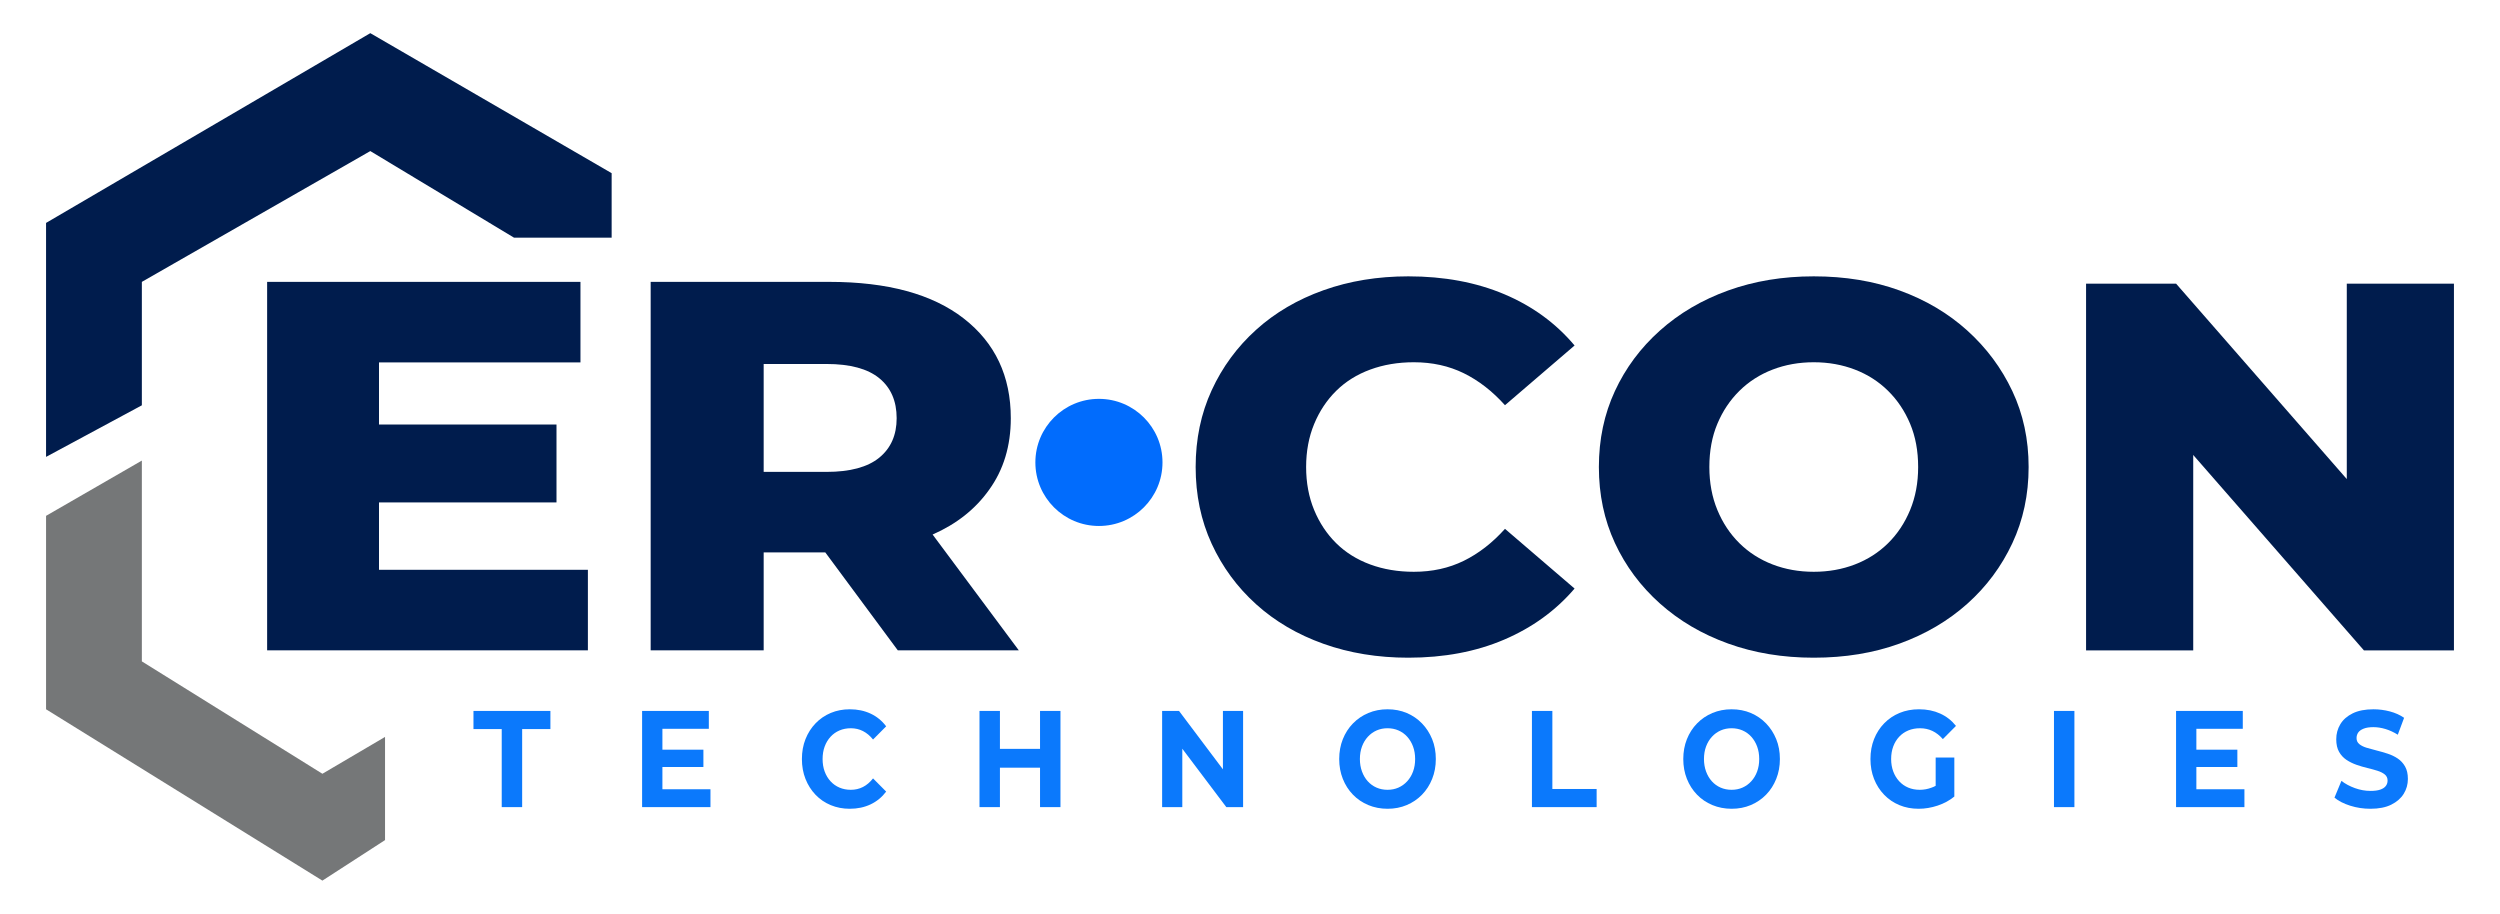
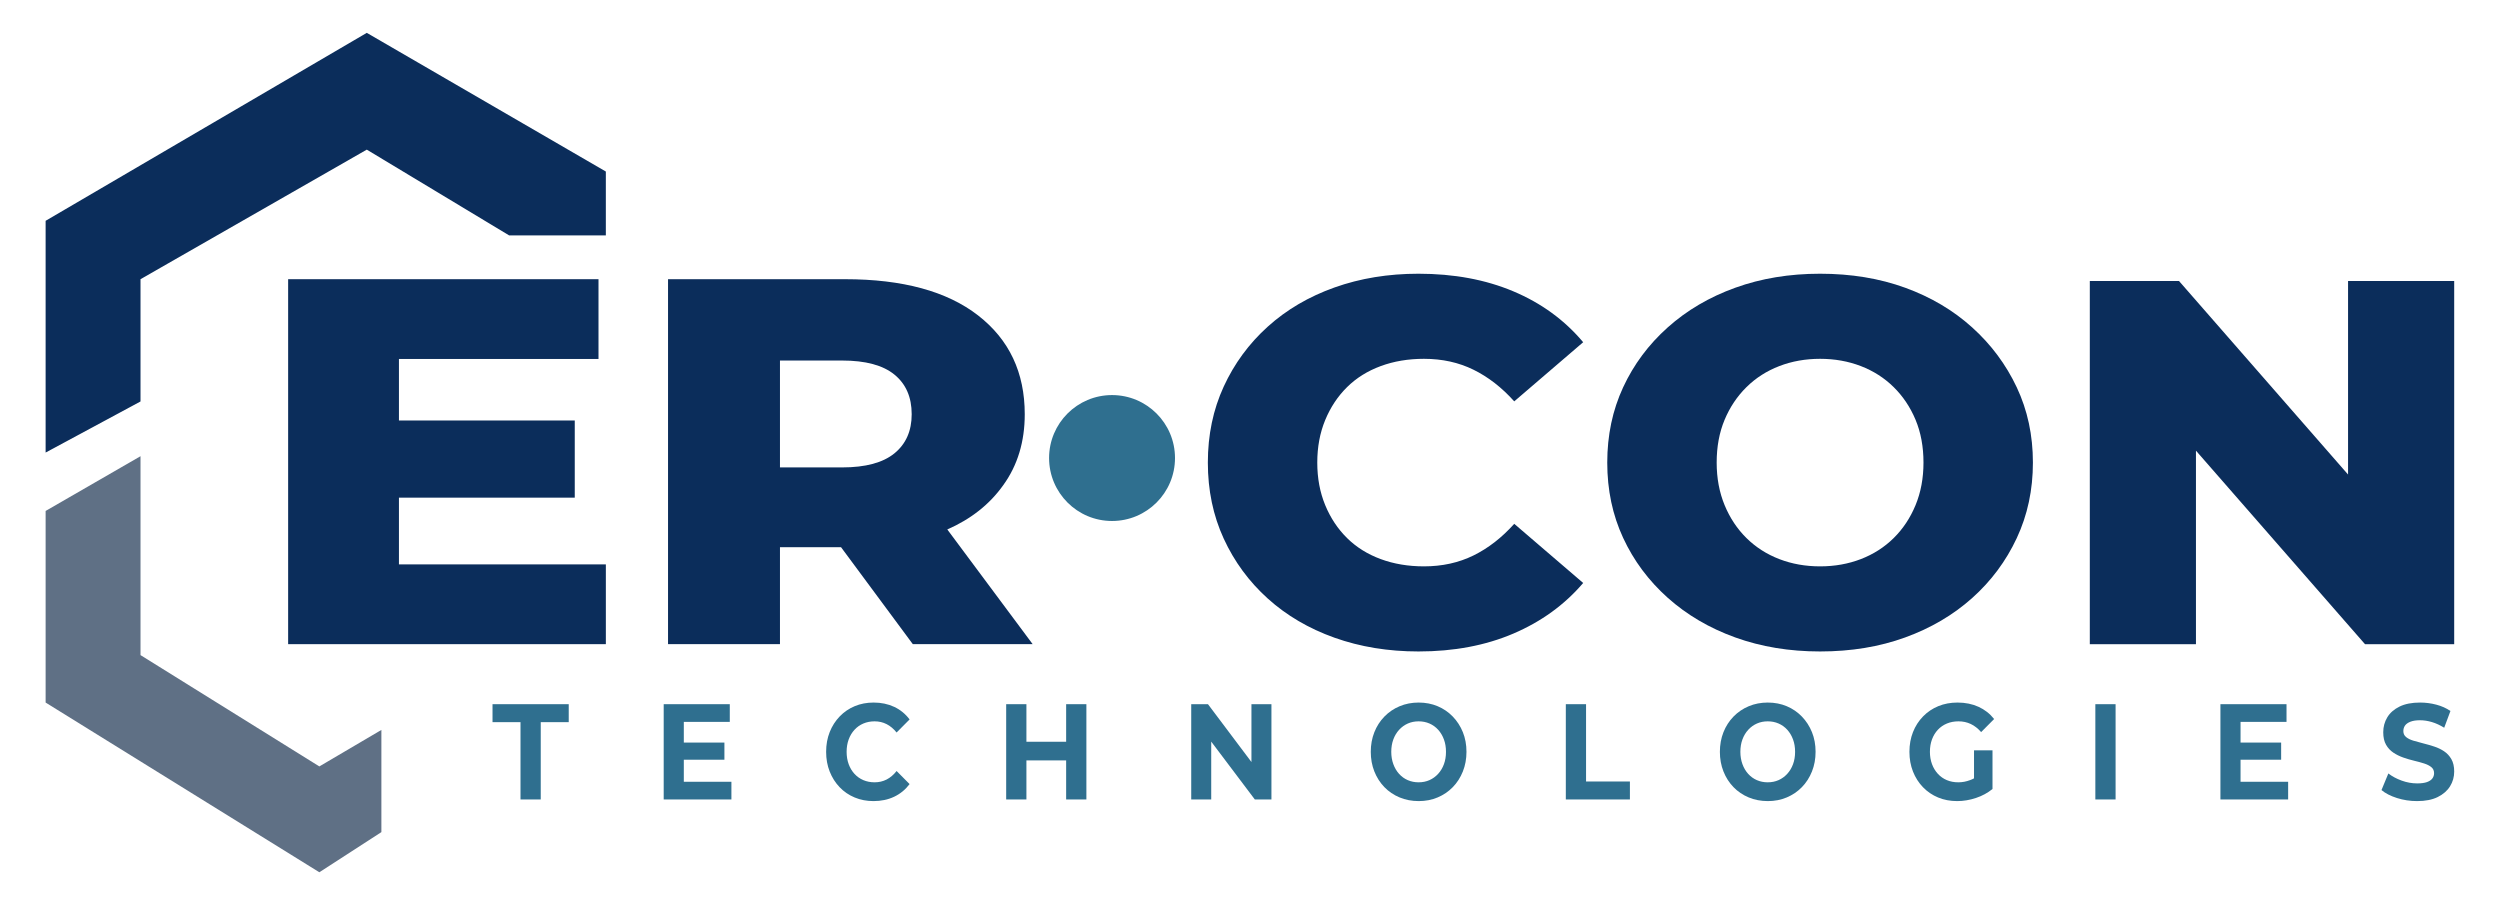
- <svg xmlns="http://www.w3.org/2000/svg" width="1357" height="496" viewBox="0 0 1357 496" version="1.1" role="img" aria-labelledby="title desc">
+ <svg xmlns="http://www.w3.org/2000/svg" width="1370" height="496" viewBox="0 0 1370 496" version="1.1" role="img" aria-labelledby="title desc">
  <g id="upper-geometry">
-     <path id="upper-geometry-path-1" d="M25,248 L25,121 L201,18 L332,94 L332,129 L279,129 L201,82 L77,153 L77,220 Z" fill="#001C4D" fill-rule="evenodd" />
+     <path id="upper-geometry-path-1" d="M25,248 L25,121 L201,18 L332,94 L332,129 L279,129 L201,82 L77,153 L77,220 Z" fill="#0B2D5B" fill-rule="evenodd" />
  </g>
  <g id="lower-geometry">
-     <path id="lower-geometry-path-1" d="M77,250 L25,280 L25,385 L175,478 L209,456 L209,400 L175,420 L77,359 Z" fill="#757778" fill-rule="evenodd" />
+     <path id="lower-geometry-path-1" d="M77,250 L25,280 L25,385 L175,478 L209,456 L209,400 L175,420 L77,359 Z" fill="#5F7085" fill-rule="evenodd" />
  </g>
  <g id="er">
-     <path id="er-path-1" d="M145.0 353.0V153.0H315.077V196.714H205.72V230.429H302.066V272.714H205.72V309.286H319.105V353.0Z" fill="#001C4D" fill-rule="evenodd" />
-     <path id="er-path-2" d="M353.182 353.0V153.0H450.148Q497.547 153.0 523.105 172.857Q548.663 192.714 548.663 227.0Q548.663 249.571 536.891 265.857Q525.738 281.571 506.221 290.143L553.0 353.0H487.323L447.979 299.857H414.522V353.0ZM414.522 256.143H448.599Q467.806 256.143 477.255 248.429Q486.704 240.714 486.704 227.0Q486.704 213.0 477.255 205.286Q467.806 197.571 448.599 197.571H414.522Z" fill="#001C4D" fill-rule="evenodd" />
+     <path id="er-path-1" d="M157.9,353 V153H327.977V196.714H218.62V230.429H314.966V272.714H218.62V309.286H332.005V353Z" fill="#0B2D5B" fill-rule="evenodd" />
+     <path id="er-path-2" d="M366.082,353 V153H463.048Q510.447,153 536.005,172.857 Q561.563,192.714 561.563,227 Q561.563,249.571 549.791,265.857 Q538.638,281.571 519.121,290.143 L565.9,353 H500.224L460.88,299.857 H427.422V353ZM427.422,256.143 H461.499Q480.706,256.143 490.155,248.429 Q499.604,240.714 499.604,227 Q499.604,213 490.155,205.286 Q480.706,197.571 461.499,197.571 H427.422Z" fill="#0B2D5B" fill-rule="evenodd" />
  </g>
  <g id="dot">
-     <path id="dot-path-1" d="M596.5,216.5 A34.5,34.5 0 1,1 596.5,285.5 A34.5,34.5 0 1,1 596.5,216.5 Z" fill="#016CFD" fill-rule="evenodd" />
+     <path id="dot-path-1" d="M609.4,216.5 A34.5,34.5 0 1,1 609.4,285.5 A34.5,34.5 0 1,1 609.4,216.5 Z" fill="#2F6F8F" fill-rule="evenodd" />
  </g>
  <g id="con">
-     <path id="con-path-1" d="M764.432 357.0Q739.547 357.0 718.409 349.465Q697.272 341.93 681.831 327.997Q666.39 314.065 657.695 295.156Q649.0 276.247 649.0 253.5Q649.0 230.753 657.695 211.844Q666.39 192.935 681.831 179.003Q697.272 165.07 718.409 157.535Q739.547 150.0 764.432 150.0Q793.515 150.0 816.452 159.668Q839.388 169.335 854.68 187.533L816.902 219.948Q806.708 208.574 794.565 202.603Q782.422 196.632 767.431 196.632Q754.538 196.632 743.745 200.613Q732.951 204.593 725.305 212.128Q717.66 219.663 713.312 230.184Q708.965 240.705 708.965 253.5Q708.965 266.295 713.312 276.816Q717.66 287.337 725.305 294.872Q732.951 302.407 743.745 306.387Q754.538 310.368 767.431 310.368Q782.422 310.368 794.565 304.397Q806.708 298.426 816.902 287.052L854.68 319.467Q839.388 337.38 816.452 347.19Q793.515 357.0 764.432 357.0Z" fill="#001C4D" fill-rule="evenodd" />
-     <path id="con-path-2" d="M984.504 357.0Q959.318 357.0 938.031 349.323Q916.743 341.646 901.002 327.571Q885.262 313.496 876.567 294.729Q867.872 275.963 867.872 253.5Q867.872 231.037 876.567 212.271Q885.262 193.504 901.002 179.429Q916.743 165.354 938.031 157.677Q959.318 150.0 984.504 150.0Q1009.989 150.0 1031.126 157.677Q1052.264 165.354 1067.855 179.429Q1083.446 193.504 1092.29 212.271Q1101.135 231.037 1101.135 253.5Q1101.135 275.963 1092.29 294.872Q1083.446 313.78 1067.855 327.713Q1052.264 341.646 1031.126 349.323Q1009.989 357.0 984.504 357.0ZM984.504 310.368Q996.496 310.368 1006.84 306.387Q1017.184 302.407 1024.83 294.872Q1032.475 287.337 1036.823 276.816Q1041.17 266.295 1041.17 253.5Q1041.17 240.42 1036.823 230.042Q1032.475 219.663 1024.83 212.128Q1017.184 204.593 1006.84 200.613Q996.496 196.632 984.504 196.632Q972.511 196.632 962.167 200.613Q951.823 204.593 944.177 212.128Q936.532 219.663 932.184 230.042Q927.837 240.42 927.837 253.5Q927.837 266.295 932.184 276.816Q936.532 287.337 944.177 294.872Q951.823 302.407 962.167 306.387Q972.511 310.368 984.504 310.368Z" fill="#001C4D" fill-rule="evenodd" />
-     <path id="con-path-3" d="M1132.317 353.019V153.981H1181.188L1273.834 260.04V153.981H1332.0V353.019H1283.129L1190.483 246.96V353.019Z" fill="#001C4D" fill-rule="evenodd" />
+     <path id="con-path-1" d="M777.332,357 Q752.447,357 731.309,349.465 Q710.172,341.93 694.731,327.997 Q679.29,314.065 670.595,295.156 Q661.9,276.247 661.9,253.5 Q661.9,230.753 670.595,211.844 Q679.29,192.935 694.731,179.003 Q710.172,165.07 731.309,157.535 Q752.447,150 777.332,150 Q806.415,150 829.352,159.668 Q852.288,169.335 867.58,187.533 L829.802,219.948 Q819.608,208.574 807.465,202.603 Q795.322,196.632 780.331,196.632 Q767.438,196.632 756.644,200.613 Q745.851,204.593 738.205,212.128 Q730.56,219.663 726.212,230.184 Q721.865,240.705 721.865,253.5 Q721.865,266.295 726.212,276.816 Q730.56,287.337 738.205,294.872 Q745.851,302.407 756.644,306.387 Q767.438,310.368 780.331,310.368 Q795.322,310.368 807.465,304.397 Q819.608,298.426 829.802,287.052 L867.58,319.467 Q852.288,337.38 829.352,347.19 Q806.415,357 777.332,357 Z" fill="#0B2D5B" fill-rule="evenodd" />
+     <path id="con-path-2" d="M997.404,357 Q972.218,357 950.931,349.323 Q929.643,341.646 913.902,327.571 Q898.162,313.496 889.467,294.729 Q880.772,275.963 880.772,253.5 Q880.772,231.037 889.467,212.271 Q898.162,193.504 913.902,179.429 Q929.643,165.354 950.931,157.677 Q972.218,150 997.404,150 Q1022.889,150 1044.026,157.677 Q1065.164,165.354 1080.755,179.429 Q1096.346,193.504 1105.19,212.271 Q1114.035,231.037 1114.035,253.5 Q1114.035,275.963 1105.19,294.872 Q1096.346,313.78 1080.755,327.713 Q1065.164,341.646 1044.026,349.323 Q1022.889,357 997.404,357 ZM997.404,310.368 Q1009.396,310.368 1019.74,306.387 Q1030.084,302.407 1037.73,294.872 Q1045.375,287.337 1049.723,276.816 Q1054.07,266.295 1054.07,253.5 Q1054.07,240.42 1049.723,230.042 Q1045.375,219.663 1037.73,212.128 Q1030.084,204.593 1019.74,200.613 Q1009.396,196.632 997.404,196.632 Q985.41,196.632 975.067,200.613 Q964.723,204.593 957.077,212.128 Q949.432,219.663 945.084,230.042 Q940.737,240.42 940.737,253.5 Q940.737,266.295 945.084,276.816 Q949.432,287.337 957.077,294.872 Q964.723,302.407 975.067,306.387 Q985.41,310.368 997.404,310.368 Z" fill="#0B2D5B" fill-rule="evenodd" />
+     <path id="con-path-3" d="M1145.217,353.019 V153.981H1194.088L1286.734,260.04 V153.981H1344.9V353.019H1296.029L1203.383,246.96 V353.019Z" fill="#0B2D5B" fill-rule="evenodd" />
  </g>
  <g id="technologies">
-     <path id="technologies-path-1" d="M272.335 438.105V395.74H257.0V385.895H298.762V395.74H283.426V438.105Z" fill="#0B79FC" fill-rule="evenodd" />
-     <path id="technologies-path-2" d="M348.534 438.105V385.895H384.75V395.591H359.556V406.928H381.806V416.326H359.556V428.409H385.64V438.105Z" fill="#0B79FC" fill-rule="evenodd" />
-     <path id="technologies-path-3" d="M461.222 439.0Q455.676 439.0 450.918 437.023Q446.16 435.047 442.669 431.392Q439.177 427.738 437.226 422.815Q435.275 417.892 435.275 412.0Q435.275 406.108 437.226 401.185Q439.177 396.262 442.703 392.608Q446.229 388.953 450.953 386.977Q455.676 385.0 461.29 385.0Q467.52 385.0 472.552 387.349Q477.584 389.699 481.007 394.249L473.887 401.409Q471.423 398.351 468.41 396.822Q465.398 395.293 461.838 395.293Q458.483 395.293 455.676 396.486Q452.869 397.68 450.816 399.917Q448.762 402.155 447.632 405.213Q446.503 408.271 446.503 412.0Q446.503 415.729 447.632 418.787Q448.762 421.845 450.816 424.083Q452.869 426.32 455.676 427.514Q458.483 428.707 461.838 428.707Q465.398 428.707 468.41 427.178Q471.423 425.649 473.887 422.517L481.007 429.677Q477.584 434.227 472.552 436.613Q467.52 439.0 461.222 439.0Z" fill="#0B79FC" fill-rule="evenodd" />
-     <path id="technologies-path-4" d="M564.531 438.105V416.699H542.76V438.105H531.669V385.895H542.76V406.481H564.531V385.895H575.622V438.105Z" fill="#0B79FC" fill-rule="evenodd" />
-     <path id="technologies-path-5" d="M630.802 438.105V385.895H639.976L663.801 417.594V385.895H674.754V438.105H665.649L641.756 406.406V438.105Z" fill="#0B79FC" fill-rule="evenodd" />
-     <path id="technologies-path-6" d="M753.212 439.0Q747.529 439.0 742.703 436.986Q737.876 434.972 734.351 431.318Q730.825 427.663 728.874 422.74Q726.922 417.818 726.922 412.0Q726.922 406.182 728.874 401.26Q730.825 396.337 734.385 392.682Q737.945 389.028 742.737 387.014Q747.529 385.0 753.143 385.0Q758.826 385.0 763.584 387.014Q768.342 389.028 771.868 392.682Q775.393 396.337 777.379 401.222Q779.364 406.108 779.364 412.0Q779.364 417.818 777.379 422.778Q775.393 427.738 771.868 431.355Q768.342 434.972 763.584 436.986Q758.826 439.0 753.212 439.0ZM753.143 428.707Q756.361 428.707 759.065 427.514Q761.77 426.32 763.823 424.083Q765.877 421.845 767.007 418.787Q768.136 415.729 768.136 412.0Q768.136 408.271 767.007 405.213Q765.877 402.155 763.858 399.917Q761.838 397.68 759.099 396.486Q756.361 395.293 753.143 395.293Q749.926 395.293 747.221 396.486Q744.517 397.68 742.463 399.917Q740.409 402.155 739.28 405.213Q738.15 408.271 738.15 412.0Q738.15 415.655 739.28 418.75Q740.409 421.845 742.429 424.083Q744.449 426.32 747.187 427.514Q749.926 428.707 753.143 428.707Z" fill="#0B79FC" fill-rule="evenodd" />
-     <path id="technologies-path-7" d="M831.532 438.105V385.895H842.623V428.26H866.653V438.105Z" fill="#0B79FC" fill-rule="evenodd" />
-     <path id="technologies-path-8" d="M939.976 439.0Q934.293 439.0 929.467 436.986Q924.64 434.972 921.115 431.318Q917.589 427.663 915.638 422.74Q913.686 417.818 913.686 412.0Q913.686 406.182 915.638 401.26Q917.589 396.337 921.149 392.682Q924.709 389.028 929.501 387.014Q934.293 385.0 939.907 385.0Q945.59 385.0 950.348 387.014Q955.106 389.028 958.632 392.682Q962.157 396.337 964.143 401.222Q966.128 406.108 966.128 412.0Q966.128 417.818 964.143 422.778Q962.157 427.738 958.632 431.355Q955.106 434.972 950.348 436.986Q945.59 439.0 939.976 439.0ZM939.907 428.707Q943.125 428.707 945.829 427.514Q948.534 426.32 950.587 424.083Q952.641 421.845 953.771 418.787Q954.901 415.729 954.901 412.0Q954.901 408.271 953.771 405.213Q952.641 402.155 950.622 399.917Q948.602 397.68 945.864 396.486Q943.125 395.293 939.907 395.293Q936.69 395.293 933.985 396.486Q931.281 397.68 929.227 399.917Q927.173 402.155 926.044 405.213Q924.914 408.271 924.914 412.0Q924.914 415.655 926.044 418.75Q927.173 421.845 929.193 424.083Q931.213 426.32 933.951 427.514Q936.69 428.707 939.907 428.707Z" fill="#0B79FC" fill-rule="evenodd" />
-     <path id="technologies-path-9" d="M1041.436 439.0Q1035.754 439.0 1030.996 437.023Q1026.238 435.047 1022.712 431.392Q1019.186 427.738 1017.235 422.815Q1015.284 417.892 1015.284 412.0Q1015.284 406.108 1017.235 401.185Q1019.186 396.262 1022.746 392.608Q1026.306 388.953 1031.099 386.977Q1035.891 385.0 1041.642 385.0Q1048.009 385.0 1053.109 387.312Q1058.209 389.624 1061.701 394.025L1054.581 401.185Q1051.979 398.202 1048.899 396.747Q1045.818 395.293 1042.189 395.293Q1038.698 395.293 1035.822 396.486Q1032.947 397.68 1030.859 399.917Q1028.771 402.155 1027.641 405.213Q1026.512 408.271 1026.512 412.0Q1026.512 415.655 1027.641 418.713Q1028.771 421.771 1030.859 424.046Q1032.947 426.32 1035.788 427.514Q1038.629 428.707 1042.052 428.707Q1045.339 428.707 1048.488 427.514Q1049.583 427.141 1050.679 426.544V411.18H1060.811V432.362Q1056.909 435.569 1051.74 437.285Q1046.571 439.0 1041.436 439.0Z" fill="#0B79FC" fill-rule="evenodd" />
-     <path id="technologies-path-10" d="M1114.896 438.105V385.895H1125.987V438.105Z" fill="#0B79FC" fill-rule="evenodd" />
-     <path id="technologies-path-11" d="M1181.167 438.105V385.895H1217.383V395.591H1192.189V406.928H1214.44V416.326H1192.189V428.409H1218.273V438.105Z" fill="#0B79FC" fill-rule="evenodd" />
-     <path id="technologies-path-12" d="M1286.667 439.0Q1280.916 439.0 1275.644 437.322Q1270.373 435.644 1267.155 432.959L1270.921 423.859Q1274.001 426.246 1278.212 427.775Q1282.422 429.304 1286.735 429.304Q1290.021 429.304 1292.041 428.595Q1294.061 427.887 1295.019 426.619Q1295.978 425.351 1295.978 423.71Q1295.978 421.622 1294.471 420.391Q1292.965 419.16 1290.501 418.377Q1288.036 417.594 1285.058 416.885Q1282.08 416.177 1279.102 415.133Q1276.124 414.088 1273.659 412.448Q1271.194 410.807 1269.654 408.122Q1268.114 405.436 1268.114 401.26Q1268.114 396.785 1270.339 393.093Q1272.564 389.401 1277.048 387.2Q1281.532 385.0 1288.31 385.0Q1292.828 385.0 1297.21 386.156Q1301.592 387.312 1304.946 389.624L1301.523 398.798Q1298.168 396.71 1294.814 395.703Q1291.459 394.696 1288.241 394.696Q1285.024 394.696 1282.97 395.517Q1280.916 396.337 1280.026 397.642Q1279.136 398.948 1279.136 400.663Q1279.136 402.677 1280.642 403.907Q1282.148 405.138 1284.613 405.884Q1287.078 406.63 1290.056 407.376Q1293.034 408.122 1296.012 409.091Q1298.99 410.061 1301.455 411.702Q1303.919 413.343 1305.46 416.028Q1307 418.713 1307 422.815Q1307 427.215 1304.741 430.87Q1302.482 434.525 1297.997 436.762Q1293.513 439.0 1286.667 439.0Z" fill="#0B79FC" fill-rule="evenodd" />
+     <path id="technologies-path-1" d="M285.236,438.105 V395.74H269.9V385.895H311.662V395.74H296.326V438.105Z" fill="#2F6F8F" fill-rule="evenodd" />
+     <path id="technologies-path-2" d="M363.706,438.105 V385.895H399.923V395.591H374.729V406.928H396.979V416.326H374.729V428.409H400.813V438.105Z" fill="#2F6F8F" fill-rule="evenodd" />
+     <path id="technologies-path-3" d="M478.667,439 Q473.122,439 468.364,437.024 Q463.606,435.047 460.114,431.392 Q456.623,427.738 454.671,422.815 Q452.72,417.892 452.72,412 Q452.72,406.108 454.671,401.185 Q456.623,396.262 460.148,392.608 Q463.674,388.953 468.398,386.976 Q473.122,385 478.736,385 Q484.966,385 489.998,387.349 Q495.03,389.699 498.453,394.249 L491.333,401.409 Q488.868,398.351 485.856,396.822 Q482.844,395.293 479.284,395.293 Q475.929,395.293 473.122,396.486 Q470.315,397.68 468.261,399.917 Q466.207,402.155 465.078,405.213 Q463.948,408.271 463.948,412 Q463.948,415.729 465.078,418.787 Q466.207,421.845 468.261,424.083 Q470.315,426.32 473.122,427.514 Q475.929,428.707 479.284,428.707 Q482.844,428.707 485.856,427.178 Q488.868,425.649 491.333,422.517 L498.453,429.677 Q495.03,434.226 489.998,436.613 Q484.966,439 478.667,439 Z" fill="#2F6F8F" fill-rule="evenodd" />
+     <path id="technologies-path-4" d="M584.249,438.105 V416.699H562.478V438.105H551.387V385.895H562.478V406.481H584.249V385.895H595.34V438.105Z" fill="#2F6F8F" fill-rule="evenodd" />
+     <path id="technologies-path-5" d="M652.793,438.105 V385.895H661.967L685.791,417.594 V385.895H696.745V438.105H687.64L663.747,406.406 V438.105Z" fill="#2F6F8F" fill-rule="evenodd" />
+     <path id="technologies-path-6" d="M777.475,439 Q771.793,439 766.966,436.986 Q762.14,434.972 758.614,431.318 Q755.088,427.663 753.137,422.74 Q751.186,417.818 751.186,412 Q751.186,406.182 753.137,401.26 Q755.088,396.337 758.648,392.682 Q762.208,389.028 767.001,387.014 Q771.793,385 777.407,385 Q783.089,385 787.847,387.014 Q792.606,389.028 796.131,392.682 Q799.657,396.337 801.642,401.222 Q803.628,406.108 803.628,412 Q803.628,417.818 801.642,422.778 Q799.657,427.738 796.131,431.355 Q792.606,434.972 787.847,436.986 Q783.089,439 777.475,439 ZM777.407,428.707 Q780.625,428.707 783.329,427.514 Q786.033,426.32 788.087,424.083 Q790.141,421.845 791.27,418.787 Q792.4,415.729 792.4,412 Q792.4,408.271 791.27,405.213 Q790.141,402.155 788.121,399.917 Q786.102,397.68 783.363,396.486 Q780.625,395.293 777.407,395.293 Q774.189,395.293 771.485,396.486 Q768.781,397.68 766.727,399.917 Q764.673,402.155 763.543,405.213 Q762.414,408.271 762.414,412 Q762.414,415.655 763.543,418.75 Q764.673,421.845 766.693,424.083 Q768.712,426.32 771.451,427.514 Q774.189,428.707 777.407,428.707 Z" fill="#2F6F8F" fill-rule="evenodd" />
+     <path id="technologies-path-7" d="M858.069,438.105 V385.895H869.159V428.26H893.189V438.105Z" fill="#2F6F8F" fill-rule="evenodd" />
+     <path id="technologies-path-8" d="M968.785,439 Q963.103,439 958.276,436.986 Q953.449,434.972 949.924,431.318 Q946.398,427.663 944.447,422.74 Q942.495,417.818 942.495,412 Q942.495,406.182 944.447,401.26 Q946.398,396.337 949.958,392.682 Q953.518,389.028 958.31,387.014 Q963.103,385 968.716,385 Q974.399,385 979.157,387.014 Q983.915,389.028 987.441,392.682 Q990.967,396.337 992.952,401.222 Q994.937,406.108 994.937,412 Q994.937,417.818 992.952,422.778 Q990.967,427.738 987.441,431.355 Q983.915,434.972 979.157,436.986 Q974.399,439 968.785,439 ZM968.716,428.707 Q971.934,428.707 974.638,427.514 Q977.343,426.32 979.396,424.083 Q981.45,421.845 982.58,418.787 Q983.71,415.729 983.71,412 Q983.71,408.271 982.58,405.213 Q981.45,402.155 979.431,399.917 Q977.411,397.68 974.673,396.486 Q971.934,395.293 968.716,395.293 Q965.499,395.293 962.794,396.486 Q960.09,397.68 958.036,399.917 Q955.982,402.155 954.853,405.213 Q953.723,408.271 953.723,412 Q953.723,415.655 954.853,418.75 Q955.982,421.845 958.002,424.083 Q960.022,426.32 962.76,427.514 Q965.499,428.707 968.716,428.707 Z" fill="#2F6F8F" fill-rule="evenodd" />
+     <path id="technologies-path-9" d="M1072.518,439 Q1066.836,439 1062.078,437.024 Q1057.32,435.047 1053.794,431.392 Q1050.268,427.738 1048.317,422.815 Q1046.366,417.892 1046.366,412 Q1046.366,406.108 1048.317,401.185 Q1050.268,396.262 1053.828,392.608 Q1057.388,388.953 1062.18,386.976 Q1066.973,385 1072.724,385 Q1079.091,385 1084.191,387.312 Q1089.291,389.624 1092.783,394.025 L1085.663,401.185 Q1083.061,398.202 1079.98,396.747 Q1076.9,395.293 1073.271,395.293 Q1069.78,395.293 1066.904,396.486 Q1064.029,397.68 1061.941,399.917 Q1059.853,402.155 1058.723,405.213 Q1057.593,408.271 1057.593,412 Q1057.593,415.655 1058.723,418.713 Q1059.853,421.771 1061.941,424.046 Q1064.029,426.32 1066.87,427.514 Q1069.711,428.707 1073.134,428.707 Q1076.42,428.707 1079.57,427.514 Q1080.665,427.141 1081.761,426.544 V411.18H1091.893V432.362Q1087.991,435.569 1082.822,437.284 Q1077.653,439 1072.518,439 Z" fill="#2F6F8F" fill-rule="evenodd" />
+     <path id="technologies-path-10" d="M1148.25,438.105 V385.895H1159.341V438.105Z" fill="#2F6F8F" fill-rule="evenodd" />
+     <path id="technologies-path-11" d="M1216.794,438.105 V385.895H1253.011V395.591H1227.817V406.928H1250.067V416.326H1227.817V428.409H1253.901V438.105Z" fill="#2F6F8F" fill-rule="evenodd" />
+     <path id="technologies-path-12" d="M1324.567,439 Q1318.816,439 1313.544,437.322 Q1308.273,435.644 1305.055,432.959 L1308.821,423.859 Q1311.901,426.246 1316.112,427.775 Q1320.322,429.304 1324.635,429.304 Q1327.921,429.304 1329.941,428.595 Q1331.961,427.887 1332.919,426.619 Q1333.878,425.351 1333.878,423.71 Q1333.878,421.622 1332.371,420.391 Q1330.865,419.16 1328.401,418.377 Q1325.936,417.594 1322.958,416.885 Q1319.98,416.177 1317.002,415.133 Q1314.024,414.088 1311.559,412.447 Q1309.094,410.807 1307.554,408.122 Q1306.014,405.437 1306.014,401.26 Q1306.014,396.784 1308.239,393.092 Q1310.464,389.401 1314.948,387.2 Q1319.432,385 1326.21,385 Q1330.728,385 1335.11,386.156 Q1339.492,387.312 1342.846,389.624 L1339.423,398.798 Q1336.068,396.71 1332.714,395.703 Q1329.359,394.696 1326.141,394.696 Q1322.924,394.696 1320.87,395.517 Q1318.816,396.337 1317.926,397.642 Q1317.036,398.947 1317.036,400.663 Q1317.036,402.677 1318.542,403.908 Q1320.048,405.138 1322.513,405.884 Q1324.978,406.63 1327.956,407.376 Q1330.934,408.122 1333.912,409.091 Q1336.89,410.061 1339.355,411.702 Q1341.819,413.342 1343.36,416.028 Q1344.9,418.713 1344.9,422.815 Q1344.9,427.216 1342.641,430.87 Q1340.381,434.525 1335.897,436.762 Q1331.413,439 1324.567,439 Z" fill="#2F6F8F" fill-rule="evenodd" />
  </g>
</svg>
